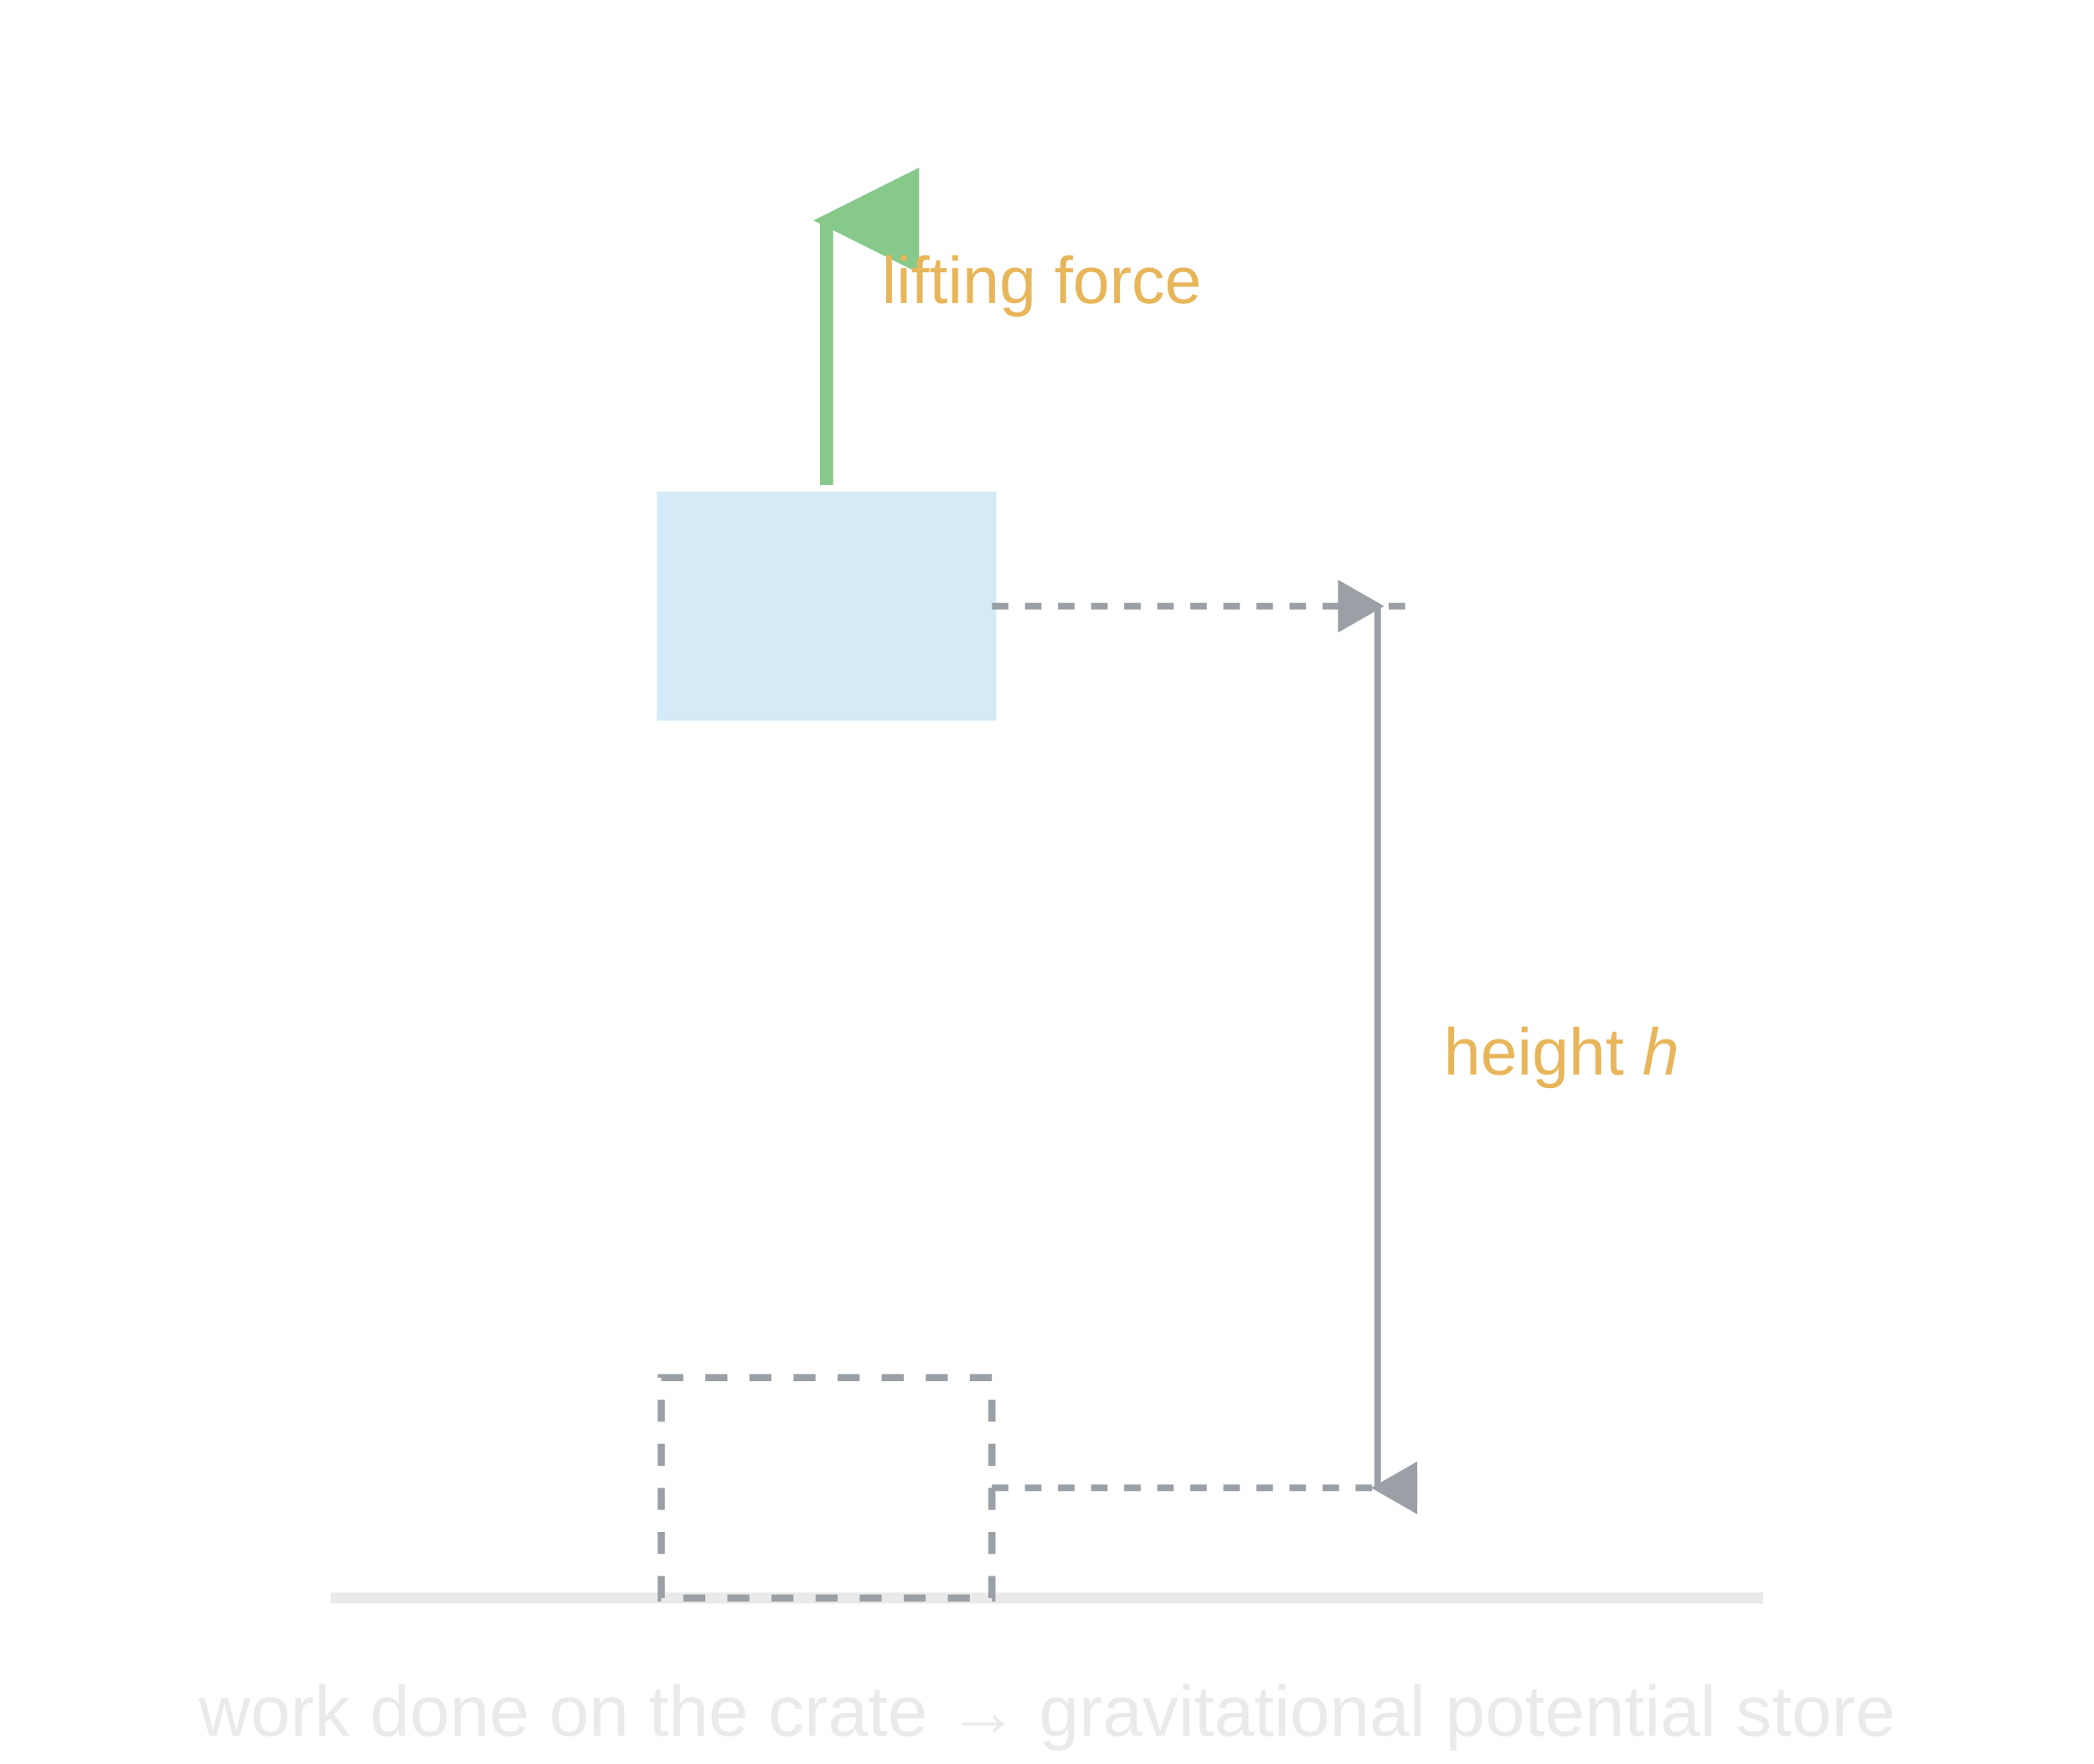
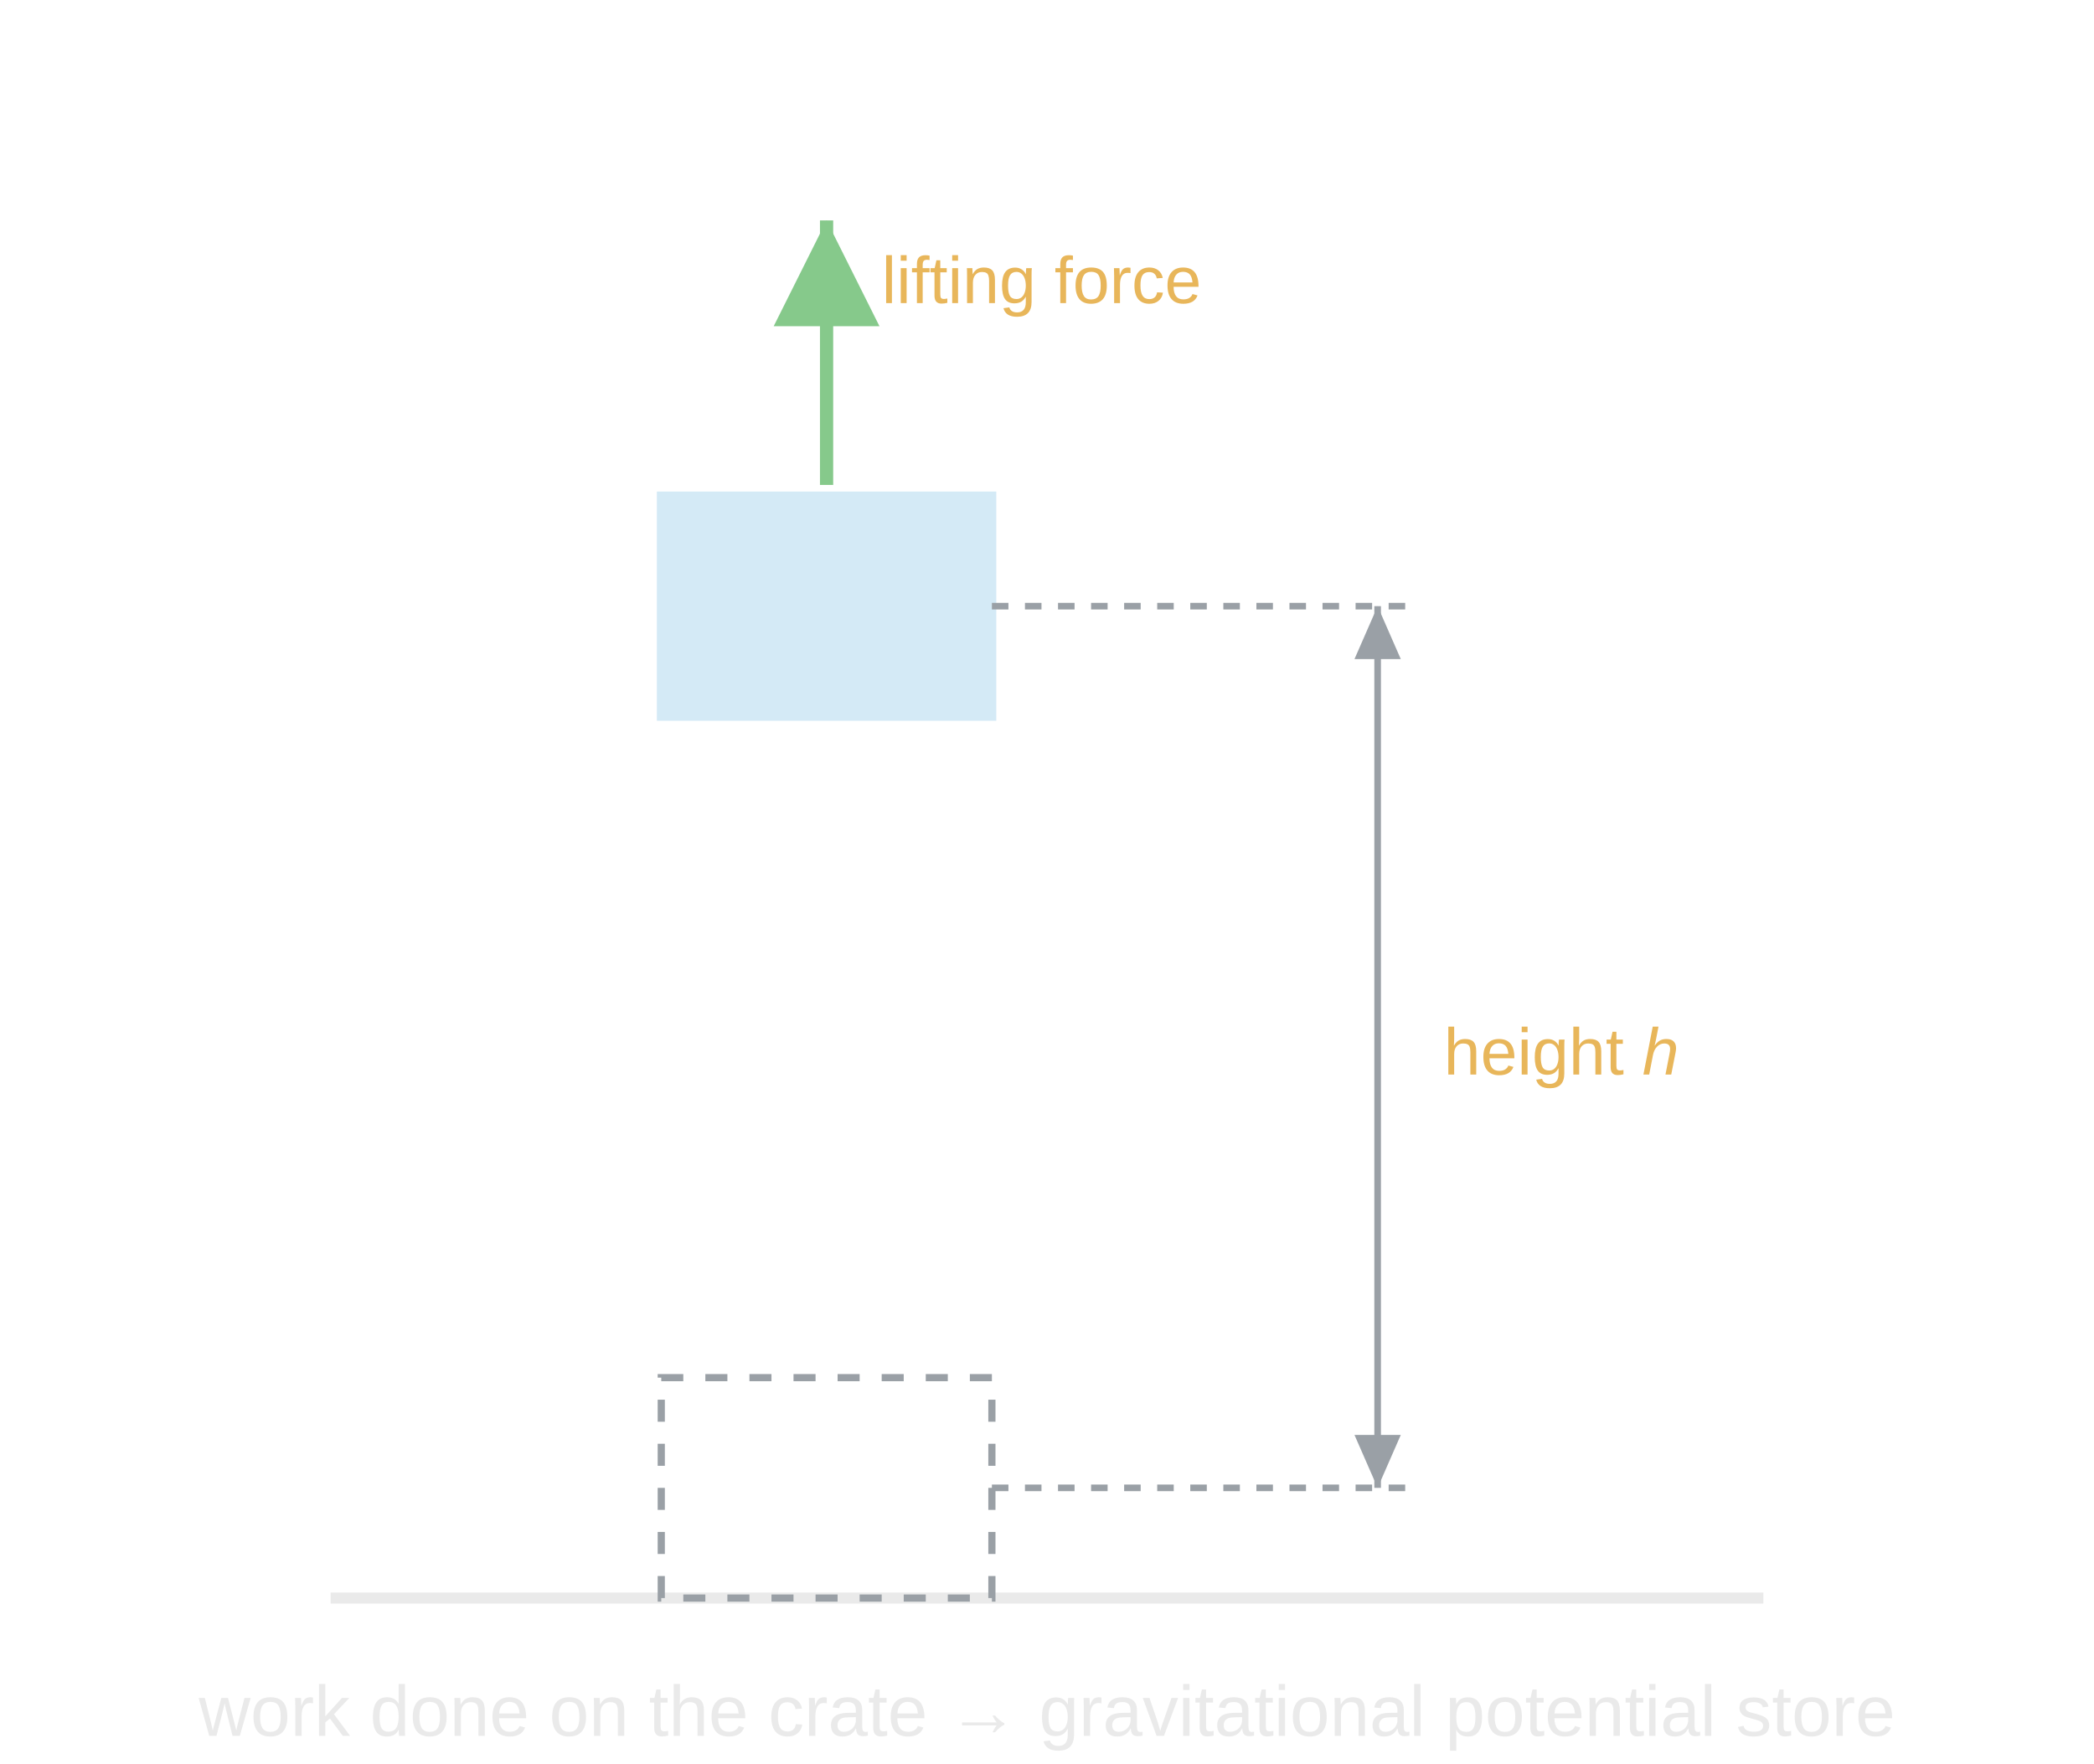
<svg xmlns="http://www.w3.org/2000/svg" viewBox="0 0 380 320" font-family="Segoe UI, Arial, sans-serif">
  <style>
    text { fill:#EAEAEA; font-size:13px; }
    .ground { stroke:#EAEAEA; stroke-width:2; }
    .crate { fill:#6FB7E0; opacity:0.30; stroke:#6FB7E0; stroke-width:1.6; }
    .ghost { fill:none; stroke:#9AA0A6; stroke-width:1.3; stroke-dasharray:4 4; }
    .force { stroke:#86C98B; stroke-width:2.4; fill:none; }
    .dim { stroke:#9AA0A6; stroke-width:1.2; fill:none; }
    .lbl { fill:#E8B65A; font-size:12px; }
  </style>
  <defs>
-     <marker id="up" markerWidth="12" markerHeight="12" refX="4" refY="1" orient="auto">
-       <path d="M0,8 L4,0 L8,8 Z" fill="#86C98B" />
+     <marker id="up" markerWidth="10" markerHeight="10" refX="8" refY="4" orient="auto">
+       <path d="M0,0 L8,4 L0,8 Z" fill="#86C98B" />
    </marker>
-     <marker id="d1" markerWidth="10" markerHeight="10" refX="4" refY="1" orient="auto">
-       <path d="M0,7 L4,0 L8,7 Z" fill="#9AA0A6" />
+     <marker id="d1" markerWidth="10" markerHeight="9" refX="8" refY="3.5" orient="auto-start-reverse">
+       <path d="M0,0 L8,3.5 L0,7 Z" fill="#9AA0A6" />
    </marker>
-     <marker id="d2" markerWidth="10" markerHeight="10" refX="4" refY="6" orient="auto">
-       <path d="M0,0 L4,7 L8,0 Z" fill="#9AA0A6" />
+     <marker id="d2" markerWidth="10" markerHeight="9" refX="8" refY="3.5" orient="auto">
+       <path d="M0,0 L8,3.5 L0,7 Z" fill="#9AA0A6" />
    </marker>
  </defs>
  <line class="ground" x1="60" y1="290" x2="320" y2="290" />
  <rect class="ghost" x="120" y="250" width="60" height="40" />
  <rect class="crate" x="120" y="90" width="60" height="40" />
  <line class="force" x1="150" y1="88" x2="150" y2="40" marker-end="url(#up)" />
  <text class="lbl" x="160" y="55">lifting force</text>
  <line class="dim" x1="250" y1="110" x2="250" y2="270" marker-start="url(#d1)" marker-end="url(#d2)" />
  <text class="lbl" x="262" y="195">height <tspan font-style="italic">h</tspan>
  </text>
  <line class="dim" x1="180" y1="110" x2="255" y2="110" stroke-dasharray="3 3" />
  <line class="dim" x1="180" y1="270" x2="255" y2="270" stroke-dasharray="3 3" />
  <text x="190" y="315" text-anchor="middle" font-size="12" fill="#9AA0A6">work done on the crate → gravitational potential store</text>
</svg>
